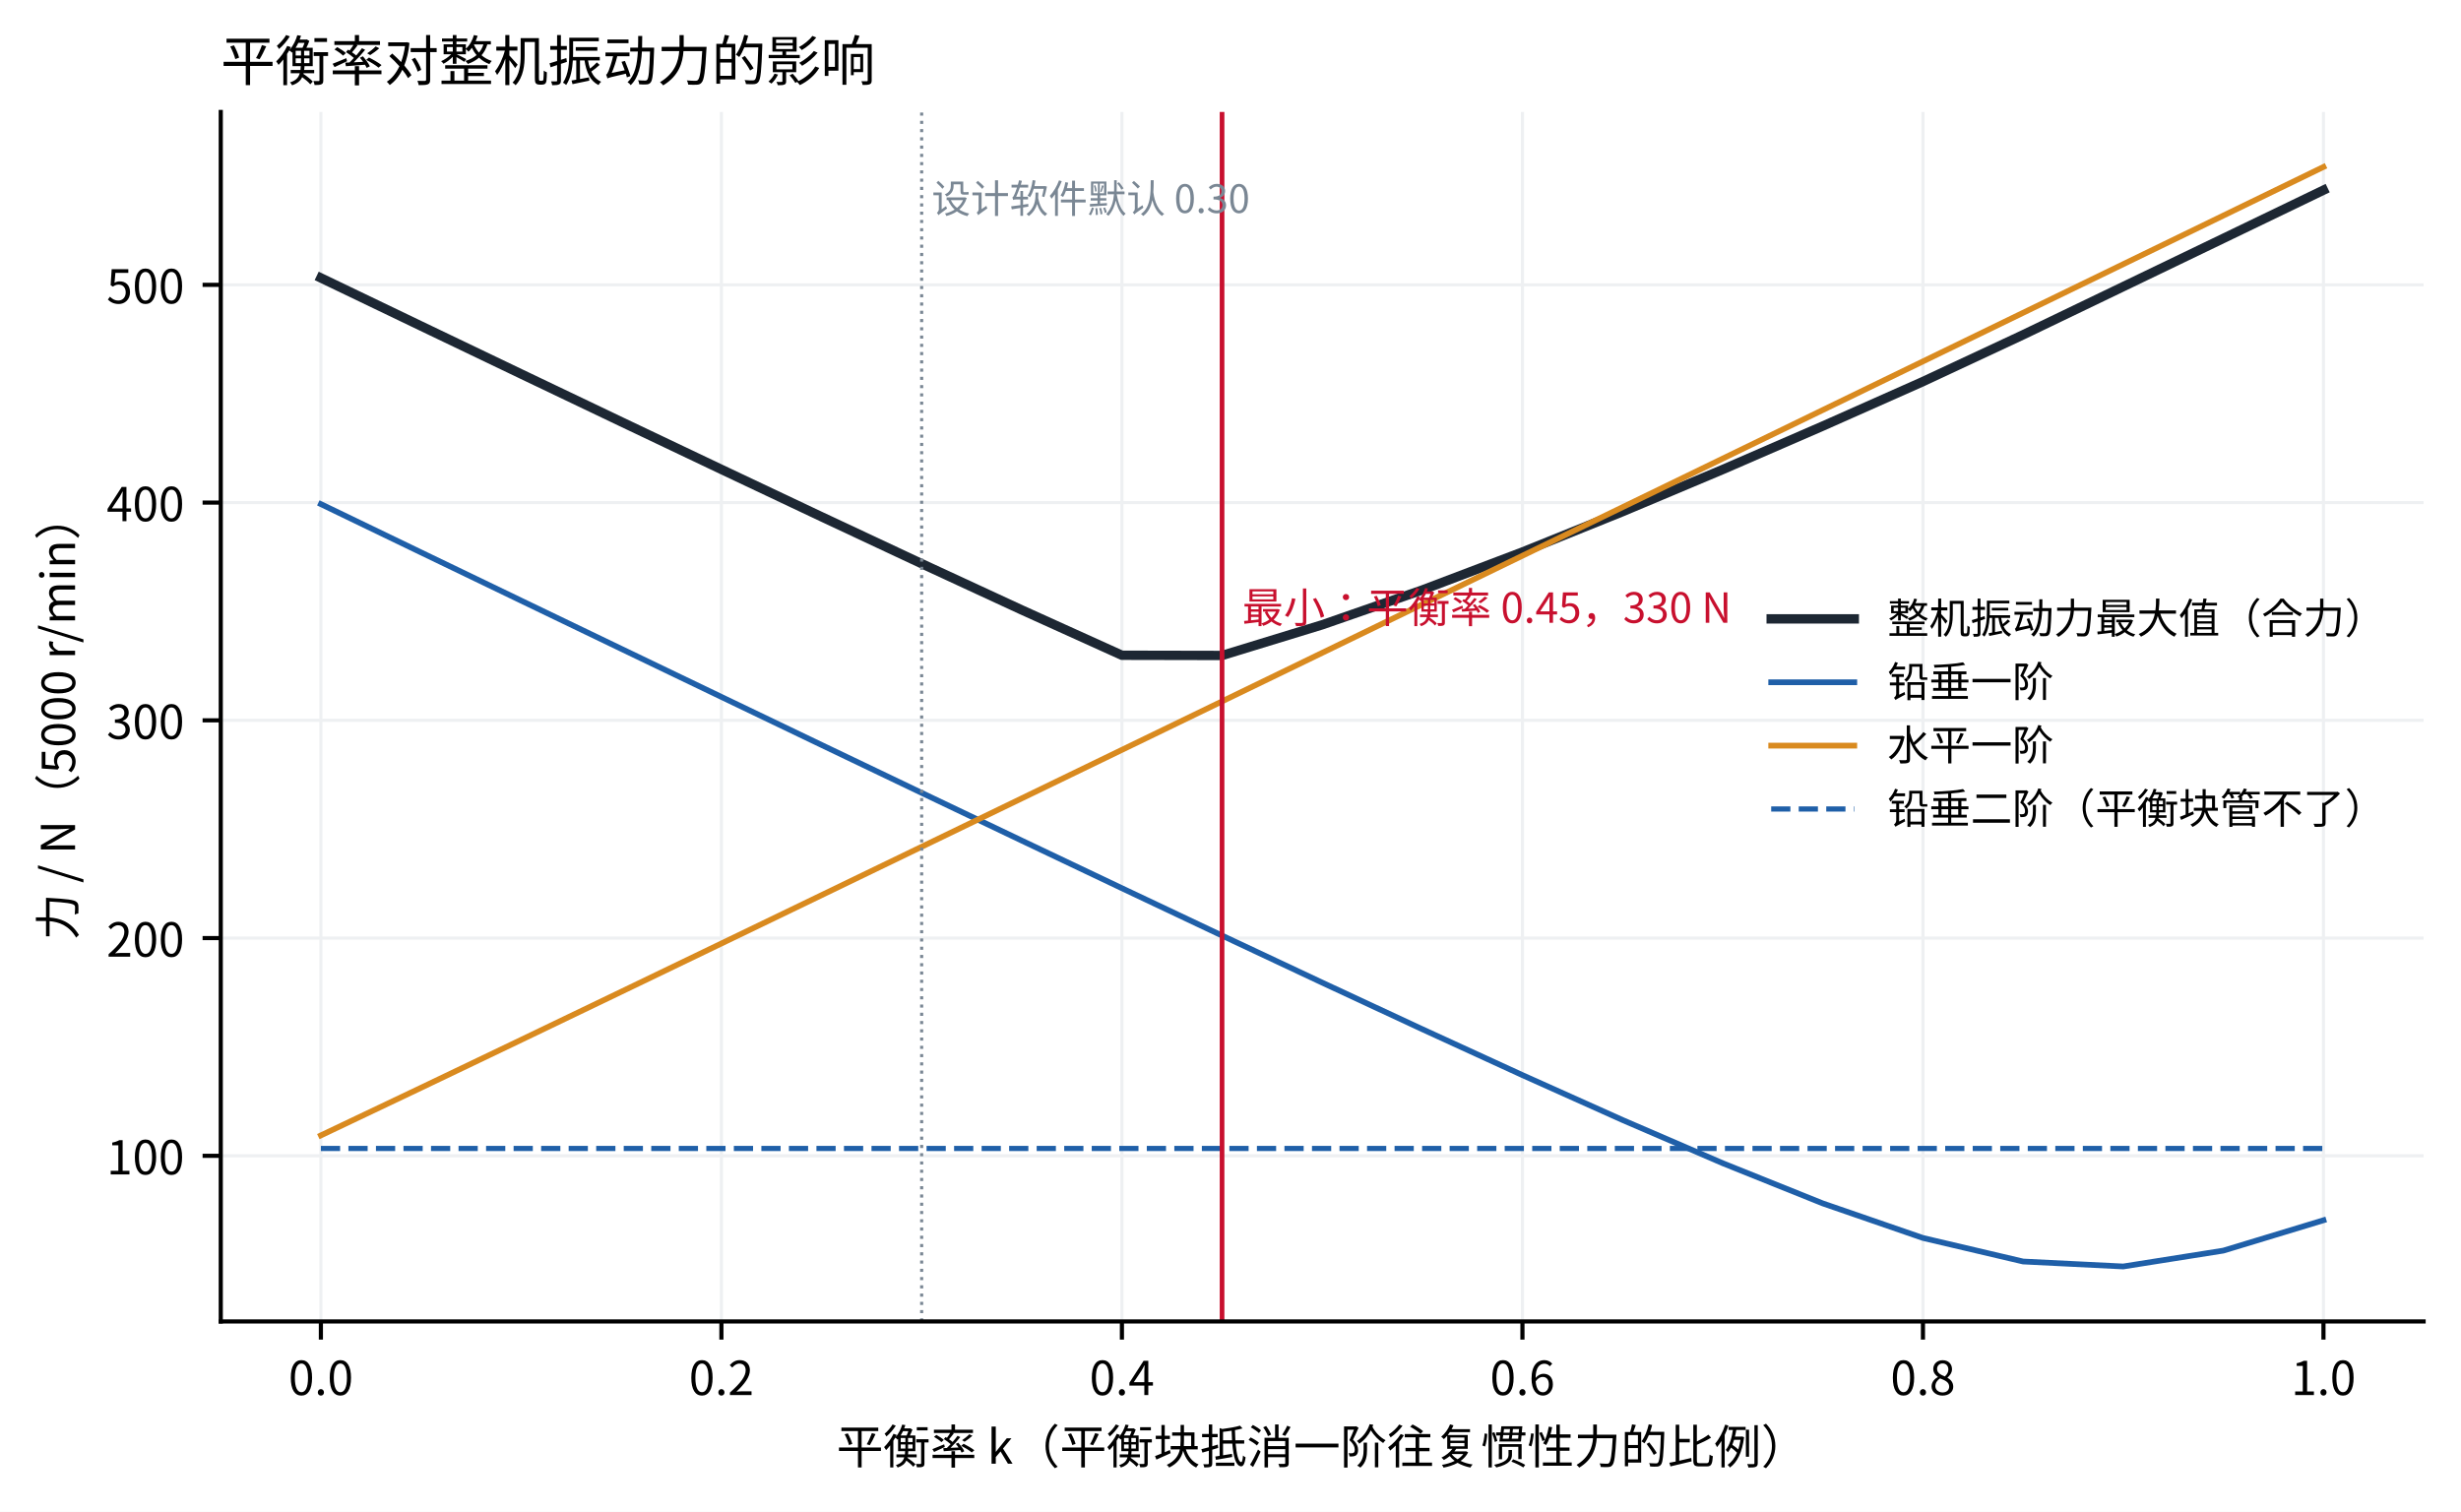
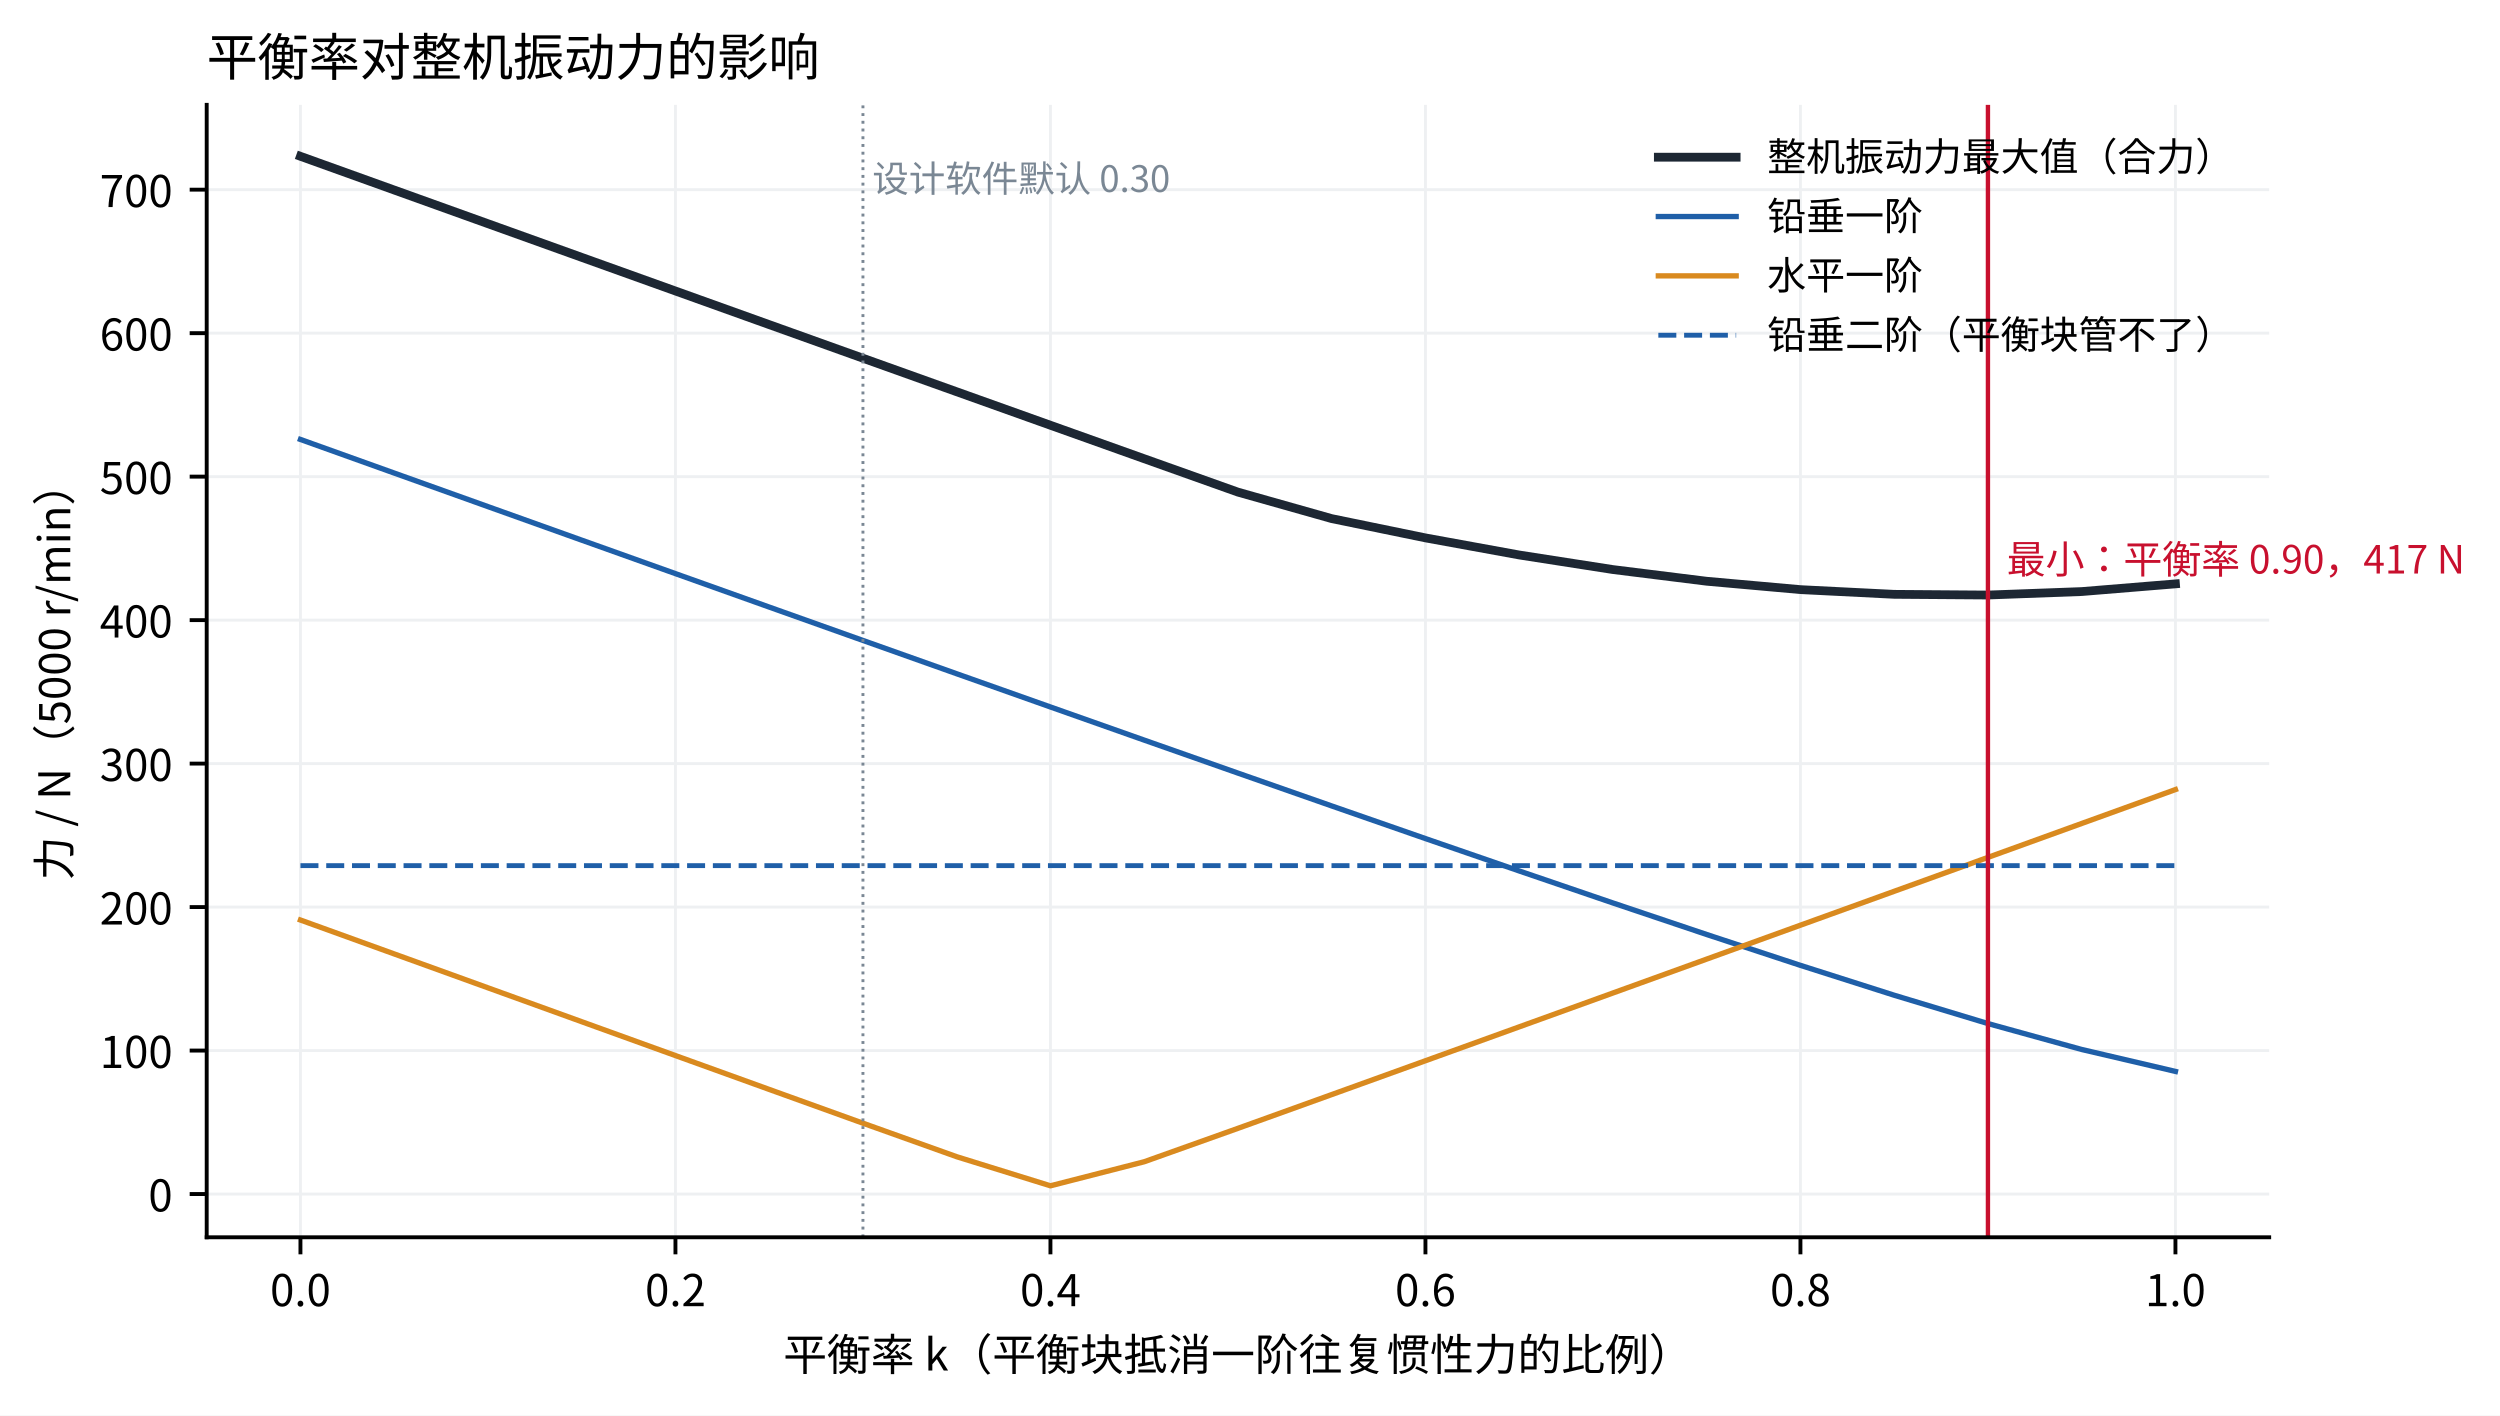
- <svg xmlns="http://www.w3.org/2000/svg" xmlns:xlink="http://www.w3.org/1999/xlink" width="473.78pt" height="291.055pt" viewBox="0 0 473.78 291.055" version="1.1">
+ <svg xmlns="http://www.w3.org/2000/svg" xmlns:xlink="http://www.w3.org/1999/xlink" width="514.039pt" height="291.055pt" viewBox="0 0 514.039 291.055" version="1.1">
  <defs>
    <style type="text/css">*{stroke-linejoin: round; stroke-linecap: butt}</style>
  </defs>
  <g id="figure_1">
    <g id="patch_1">
-       <path d="M 0 291.055  L 473.78 291.055  L 473.78 0  L 0 0  z " style="fill: #ffffff" />
+       <path d="M 0 291.055  L 514.039 291.055  L 514.039 0  L 0 0  z " style="fill: #ffffff" />
    </g>
    <g id="axes_1">
      <g id="patch_2">
        <path d="M 42.5 254.405  L 466.58 254.405  L 466.58 21.557  L 42.5 21.557  z " style="fill: #ffffff" />
      </g>
      <g id="matplotlib.axis_1">
        <g id="xtick_1">
          <g id="line2d_1">
-             <path d="M 61.776 254.405  L 61.776 21.557  " clip-path="url(#p861709c05c)" style="fill: none; stroke: #eef0f2; stroke-width: 0.6; stroke-linecap: square" />
+             <path d="M 61.776 254.405  L 61.776 21.557  " clip-path="url(#p75d8873962)" style="fill: none; stroke: #eef0f2; stroke-width: 0.6; stroke-linecap: square" />
          </g>
          <g id="line2d_2">
            <defs>
-               <path id="m00db17606e" d="M 0 0  L 0 3.5  " style="stroke: #000000; stroke-width: 0.8" />
+               <path id="ma115d3dbfc" d="M 0 0  L 0 3.5  " style="stroke: #000000; stroke-width: 0.8" />
            </defs>
            <g>
-               <use xlink:href="#m00db17606e" x="61.776" y="254.405" style="stroke: #000000; stroke-width: 0.8" />
+               <use xlink:href="#ma115d3dbfc" x="61.776" y="254.405" style="stroke: #000000; stroke-width: 0.8" />
            </g>
          </g>
          <g id="text_1">
            <text style="font-size: 9px; font-family: 'Noto Sans CJK JP', 'DejaVu Sans'; text-anchor: middle" x="61.776" y="268.569" transform="rotate(-0 61.77636 268.5688)">0.0</text>
          </g>
        </g>
        <g id="xtick_2">
          <g id="line2d_3">
-             <path d="M 138.882 254.405  L 138.882 21.557  " clip-path="url(#p861709c05c)" style="fill: none; stroke: #eef0f2; stroke-width: 0.6; stroke-linecap: square" />
+             <path d="M 138.882 254.405  L 138.882 21.557  " clip-path="url(#p75d8873962)" style="fill: none; stroke: #eef0f2; stroke-width: 0.6; stroke-linecap: square" />
          </g>
          <g id="line2d_4">
            <g>
-               <use xlink:href="#m00db17606e" x="138.882" y="254.405" style="stroke: #000000; stroke-width: 0.8" />
+               <use xlink:href="#ma115d3dbfc" x="138.882" y="254.405" style="stroke: #000000; stroke-width: 0.8" />
            </g>
          </g>
          <g id="text_2">
            <text style="font-size: 9px; font-family: 'Noto Sans CJK JP', 'DejaVu Sans'; text-anchor: middle" x="138.882" y="268.569" transform="rotate(-0 138.8818 268.5688)">0.2</text>
          </g>
        </g>
        <g id="xtick_3">
          <g id="line2d_5">
-             <path d="M 215.987 254.405  L 215.987 21.557  " clip-path="url(#p861709c05c)" style="fill: none; stroke: #eef0f2; stroke-width: 0.6; stroke-linecap: square" />
+             <path d="M 215.987 254.405  L 215.987 21.557  " clip-path="url(#p75d8873962)" style="fill: none; stroke: #eef0f2; stroke-width: 0.6; stroke-linecap: square" />
          </g>
          <g id="line2d_6">
            <g>
-               <use xlink:href="#m00db17606e" x="215.987" y="254.405" style="stroke: #000000; stroke-width: 0.8" />
+               <use xlink:href="#ma115d3dbfc" x="215.987" y="254.405" style="stroke: #000000; stroke-width: 0.8" />
            </g>
          </g>
          <g id="text_3">
            <text style="font-size: 9px; font-family: 'Noto Sans CJK JP', 'DejaVu Sans'; text-anchor: middle" x="215.987" y="268.569" transform="rotate(-0 215.9873 268.5688)">0.4</text>
          </g>
        </g>
        <g id="xtick_4">
          <g id="line2d_7">
-             <path d="M 293.093 254.405  L 293.093 21.557  " clip-path="url(#p861709c05c)" style="fill: none; stroke: #eef0f2; stroke-width: 0.6; stroke-linecap: square" />
+             <path d="M 293.093 254.405  L 293.093 21.557  " clip-path="url(#p75d8873962)" style="fill: none; stroke: #eef0f2; stroke-width: 0.6; stroke-linecap: square" />
          </g>
          <g id="line2d_8">
            <g>
-               <use xlink:href="#m00db17606e" x="293.093" y="254.405" style="stroke: #000000; stroke-width: 0.8" />
+               <use xlink:href="#ma115d3dbfc" x="293.093" y="254.405" style="stroke: #000000; stroke-width: 0.8" />
            </g>
          </g>
          <g id="text_4">
            <text style="font-size: 9px; font-family: 'Noto Sans CJK JP', 'DejaVu Sans'; text-anchor: middle" x="293.093" y="268.569" transform="rotate(-0 293.0927 268.5688)">0.6</text>
          </g>
        </g>
        <g id="xtick_5">
          <g id="line2d_9">
-             <path d="M 370.198 254.405  L 370.198 21.557  " clip-path="url(#p861709c05c)" style="fill: none; stroke: #eef0f2; stroke-width: 0.6; stroke-linecap: square" />
+             <path d="M 370.198 254.405  L 370.198 21.557  " clip-path="url(#p75d8873962)" style="fill: none; stroke: #eef0f2; stroke-width: 0.6; stroke-linecap: square" />
          </g>
          <g id="line2d_10">
            <g>
-               <use xlink:href="#m00db17606e" x="370.198" y="254.405" style="stroke: #000000; stroke-width: 0.8" />
+               <use xlink:href="#ma115d3dbfc" x="370.198" y="254.405" style="stroke: #000000; stroke-width: 0.8" />
            </g>
          </g>
          <g id="text_5">
            <text style="font-size: 9px; font-family: 'Noto Sans CJK JP', 'DejaVu Sans'; text-anchor: middle" x="370.198" y="268.569" transform="rotate(-0 370.1982 268.5688)">0.8</text>
          </g>
        </g>
        <g id="xtick_6">
          <g id="line2d_11">
-             <path d="M 447.304 254.405  L 447.304 21.557  " clip-path="url(#p861709c05c)" style="fill: none; stroke: #eef0f2; stroke-width: 0.6; stroke-linecap: square" />
+             <path d="M 447.304 254.405  L 447.304 21.557  " clip-path="url(#p75d8873962)" style="fill: none; stroke: #eef0f2; stroke-width: 0.6; stroke-linecap: square" />
          </g>
          <g id="line2d_12">
            <g>
-               <use xlink:href="#m00db17606e" x="447.304" y="254.405" style="stroke: #000000; stroke-width: 0.8" />
+               <use xlink:href="#ma115d3dbfc" x="447.304" y="254.405" style="stroke: #000000; stroke-width: 0.8" />
            </g>
          </g>
          <g id="text_6">
            <text style="font-size: 9px; font-family: 'Noto Sans CJK JP', 'DejaVu Sans'; text-anchor: middle" x="447.304" y="268.569" transform="rotate(-0 447.3036 268.5688)">1.0</text>
          </g>
        </g>
        <g id="text_7">
          <text style="font-size: 9px; font-family: 'Noto Sans CJK JP', 'DejaVu Sans'; text-anchor: middle" x="254.54" y="281.794" transform="rotate(-0 254.54 281.7938)">平衡率 k（平衡块抵消一阶往复惯性力的比例）</text>
        </g>
      </g>
      <g id="matplotlib.axis_2">
        <g id="ytick_1">
          <g id="line2d_13">
-             <path d="M 42.5 222.515  L 466.58 222.515  " clip-path="url(#p861709c05c)" style="fill: none; stroke: #eef0f2; stroke-width: 0.6; stroke-linecap: square" />
+             <path d="M 42.5 245.514  L 466.58 245.514  " clip-path="url(#p75d8873962)" style="fill: none; stroke: #eef0f2; stroke-width: 0.6; stroke-linecap: square" />
          </g>
          <g id="line2d_14">
            <defs>
-               <path id="m53fa6893d4" d="M 0 0  L -3.5 0  " style="stroke: #000000; stroke-width: 0.8" />
+               <path id="m20e9910802" d="M 0 0  L -3.5 0  " style="stroke: #000000; stroke-width: 0.8" />
            </defs>
            <g>
-               <use xlink:href="#m53fa6893d4" x="42.5" y="222.515" style="stroke: #000000; stroke-width: 0.8" />
+               <use xlink:href="#m20e9910802" x="42.5" y="245.514" style="stroke: #000000; stroke-width: 0.8" />
            </g>
          </g>
          <g id="text_8">
-             <text style="font-size: 9px; font-family: 'Noto Sans CJK JP', 'DejaVu Sans'; text-anchor: end" x="35.5" y="226.097" transform="rotate(-0 35.5 226.097)">100</text>
+             <text style="font-size: 9px; font-family: 'Noto Sans CJK JP', 'DejaVu Sans'; text-anchor: end" x="35.5" y="249.096" transform="rotate(-0 35.5 249.0961)">0</text>
          </g>
        </g>
        <g id="ytick_2">
          <g id="line2d_15">
-             <path d="M 42.5 180.595  L 466.58 180.595  " clip-path="url(#p861709c05c)" style="fill: none; stroke: #eef0f2; stroke-width: 0.6; stroke-linecap: square" />
+             <path d="M 42.5 216.013  L 466.58 216.013  " clip-path="url(#p75d8873962)" style="fill: none; stroke: #eef0f2; stroke-width: 0.6; stroke-linecap: square" />
          </g>
          <g id="line2d_16">
            <g>
-               <use xlink:href="#m53fa6893d4" x="42.5" y="180.595" style="stroke: #000000; stroke-width: 0.8" />
+               <use xlink:href="#m20e9910802" x="42.5" y="216.013" style="stroke: #000000; stroke-width: 0.8" />
            </g>
          </g>
          <g id="text_9">
-             <text style="font-size: 9px; font-family: 'Noto Sans CJK JP', 'DejaVu Sans'; text-anchor: end" x="35.5" y="184.177" transform="rotate(-0 35.5 184.1771)">200</text>
+             <text style="font-size: 9px; font-family: 'Noto Sans CJK JP', 'DejaVu Sans'; text-anchor: end" x="35.5" y="219.594" transform="rotate(-0 35.5 219.5943)">100</text>
          </g>
        </g>
        <g id="ytick_3">
          <g id="line2d_17">
-             <path d="M 42.5 138.675  L 466.58 138.675  " clip-path="url(#p861709c05c)" style="fill: none; stroke: #eef0f2; stroke-width: 0.6; stroke-linecap: square" />
+             <path d="M 42.5 186.511  L 466.58 186.511  " clip-path="url(#p75d8873962)" style="fill: none; stroke: #eef0f2; stroke-width: 0.6; stroke-linecap: square" />
          </g>
          <g id="line2d_18">
            <g>
-               <use xlink:href="#m53fa6893d4" x="42.5" y="138.675" style="stroke: #000000; stroke-width: 0.8" />
+               <use xlink:href="#m20e9910802" x="42.5" y="186.511" style="stroke: #000000; stroke-width: 0.8" />
            </g>
          </g>
          <g id="text_10">
-             <text style="font-size: 9px; font-family: 'Noto Sans CJK JP', 'DejaVu Sans'; text-anchor: end" x="35.5" y="142.257" transform="rotate(-0 35.5 142.2572)">300</text>
+             <text style="font-size: 9px; font-family: 'Noto Sans CJK JP', 'DejaVu Sans'; text-anchor: end" x="35.5" y="190.092" transform="rotate(-0 35.5 190.0924)">200</text>
          </g>
        </g>
        <g id="ytick_4">
          <g id="line2d_19">
-             <path d="M 42.5 96.756  L 466.58 96.756  " clip-path="url(#p861709c05c)" style="fill: none; stroke: #eef0f2; stroke-width: 0.6; stroke-linecap: square" />
+             <path d="M 42.5 157.009  L 466.58 157.009  " clip-path="url(#p75d8873962)" style="fill: none; stroke: #eef0f2; stroke-width: 0.6; stroke-linecap: square" />
          </g>
          <g id="line2d_20">
            <g>
-               <use xlink:href="#m53fa6893d4" x="42.5" y="96.756" style="stroke: #000000; stroke-width: 0.8" />
+               <use xlink:href="#m20e9910802" x="42.5" y="157.009" style="stroke: #000000; stroke-width: 0.8" />
            </g>
          </g>
          <g id="text_11">
-             <text style="font-size: 9px; font-family: 'Noto Sans CJK JP', 'DejaVu Sans'; text-anchor: end" x="35.5" y="100.337" transform="rotate(-0 35.5 100.3373)">400</text>
+             <text style="font-size: 9px; font-family: 'Noto Sans CJK JP', 'DejaVu Sans'; text-anchor: end" x="35.5" y="160.591" transform="rotate(-0 35.5 160.5906)">300</text>
          </g>
        </g>
        <g id="ytick_5">
          <g id="line2d_21">
-             <path d="M 42.5 54.836  L 466.58 54.836  " clip-path="url(#p861709c05c)" style="fill: none; stroke: #eef0f2; stroke-width: 0.6; stroke-linecap: square" />
+             <path d="M 42.5 127.507  L 466.58 127.507  " clip-path="url(#p75d8873962)" style="fill: none; stroke: #eef0f2; stroke-width: 0.6; stroke-linecap: square" />
          </g>
          <g id="line2d_22">
            <g>
-               <use xlink:href="#m53fa6893d4" x="42.5" y="54.836" style="stroke: #000000; stroke-width: 0.8" />
+               <use xlink:href="#m20e9910802" x="42.5" y="127.507" style="stroke: #000000; stroke-width: 0.8" />
            </g>
          </g>
          <g id="text_12">
-             <text style="font-size: 9px; font-family: 'Noto Sans CJK JP', 'DejaVu Sans'; text-anchor: end" x="35.5" y="58.417" transform="rotate(-0 35.5 58.41743)">500</text>
-           </g>
-         </g>
-         <g id="text_13">
+             <text style="font-size: 9px; font-family: 'Noto Sans CJK JP', 'DejaVu Sans'; text-anchor: end" x="35.5" y="131.089" transform="rotate(-0 35.5 131.0888)">400</text>
+           </g>
+         </g>
+         <g id="ytick_6">
+           <g id="line2d_23">
+             <path d="M 42.5 98.005  L 466.58 98.005  " clip-path="url(#p75d8873962)" style="fill: none; stroke: #eef0f2; stroke-width: 0.6; stroke-linecap: square" />
+           </g>
+           <g id="line2d_24">
+             <g>
+               <use xlink:href="#m20e9910802" x="42.5" y="98.005" style="stroke: #000000; stroke-width: 0.8" />
+             </g>
+           </g>
+           <g id="text_13">
+             <text style="font-size: 9px; font-family: 'Noto Sans CJK JP', 'DejaVu Sans'; text-anchor: end" x="35.5" y="101.587" transform="rotate(-0 35.5 101.5869)">500</text>
+           </g>
+         </g>
+         <g id="ytick_7">
+           <g id="line2d_25">
+             <path d="M 42.5 68.503  L 466.58 68.503  " clip-path="url(#p75d8873962)" style="fill: none; stroke: #eef0f2; stroke-width: 0.6; stroke-linecap: square" />
+           </g>
+           <g id="line2d_26">
+             <g>
+               <use xlink:href="#m20e9910802" x="42.5" y="68.503" style="stroke: #000000; stroke-width: 0.8" />
+             </g>
+           </g>
+           <g id="text_14">
+             <text style="font-size: 9px; font-family: 'Noto Sans CJK JP', 'DejaVu Sans'; text-anchor: end" x="35.5" y="72.085" transform="rotate(-0 35.5 72.0851)">600</text>
+           </g>
+         </g>
+         <g id="ytick_8">
+           <g id="line2d_27">
+             <path d="M 42.5 39.002  L 466.58 39.002  " clip-path="url(#p75d8873962)" style="fill: none; stroke: #eef0f2; stroke-width: 0.6; stroke-linecap: square" />
+           </g>
+           <g id="line2d_28">
+             <g>
+               <use xlink:href="#m20e9910802" x="42.5" y="39.002" style="stroke: #000000; stroke-width: 0.8" />
+             </g>
+           </g>
+           <g id="text_15">
+             <text style="font-size: 9px; font-family: 'Noto Sans CJK JP', 'DejaVu Sans'; text-anchor: end" x="35.5" y="42.583" transform="rotate(-0 35.5 42.58326)">700</text>
+           </g>
+         </g>
+         <g id="text_16">
          <text style="font-size: 9px; font-family: 'Noto Sans CJK JP', 'DejaVu Sans'; text-anchor: middle" x="14.453" y="137.981" transform="rotate(-90 14.45344 137.9813)">力 / N（5000 r/min）</text>
        </g>
      </g>
-       <g id="line2d_23">
-         <path d="M 61.776 53.506  L 81.053 62.763  L 100.329 71.998  L 119.605 81.204  L 138.882 90.372  L 158.158 99.485  L 177.435 108.518  L 196.711 117.432  L 215.987 126.151  L 235.264 126.19  L 254.54 120.287  L 273.816 113.583  L 293.093 106.272  L 312.369 98.504  L 331.645 90.393  L 350.922 82.023  L 370.198 73.459  L 389.475 64.454  L 408.751 55.182  L 428.027 45.899  L 447.304 36.605  " clip-path="url(#p861709c05c)" style="fill: none; stroke: #1d2733; stroke-width: 1.8; stroke-linecap: square" />
-       </g>
-       <g id="line2d_24">
-         <path d="M 61.776 97.053  L 81.053 106.349  L 100.329 115.635  L 119.605 124.91  L 138.882 134.171  L 158.158 143.416  L 177.435 152.64  L 196.711 161.837  L 215.987 171  L 235.264 180.118  L 254.54 189.173  L 273.816 198.141  L 293.093 206.981  L 312.369 215.623  L 331.645 223.939  L 350.922 231.682  L 370.198 238.334  L 389.475 242.865  L 408.751 243.821  L 428.027 240.768  L 447.304 234.923  " clip-path="url(#p861709c05c)" style="fill: none; stroke: #1f5fa8; stroke-width: 1.1; stroke-linecap: square" />
-       </g>
-       <g id="line2d_25">
-         <path d="M 61.776 218.584  L 81.053 209.416  L 100.329 200.19  L 119.605 190.927  L 138.882 181.64  L 158.158 172.336  L 177.435 163.02  L 196.711 153.695  L 215.987 144.363  L 235.264 135.026  L 254.54 125.684  L 273.816 116.339  L 293.093 106.99  L 312.369 97.64  L 331.645 88.287  L 350.922 78.932  L 370.198 69.576  L 389.475 60.219  L 408.751 50.861  L 428.027 41.502  L 447.304 32.141  " clip-path="url(#p861709c05c)" style="fill: none; stroke: #d98a1f; stroke-width: 1.1; stroke-linecap: square" />
-       </g>
-       <g id="line2d_26">
-         <path d="M 61.776 221.103  L 81.053 221.103  L 100.329 221.103  L 119.605 221.103  L 138.882 221.103  L 158.158 221.103  L 177.435 221.103  L 196.711 221.103  L 215.987 221.103  L 235.264 221.103  L 254.54 221.103  L 273.816 221.103  L 293.093 221.103  L 312.369 221.103  L 331.645 221.103  L 350.922 221.103  L 370.198 221.103  L 389.475 221.103  L 408.751 221.103  L 428.027 221.103  L 447.304 221.103  " clip-path="url(#p861709c05c)" style="fill: none; stroke-dasharray: 3.7,1.6; stroke-dashoffset: 0; stroke: #1f5fa8" />
-       </g>
-       <g id="line2d_27">
-         <path d="M 235.264 254.405  L 235.264 21.557  " clip-path="url(#p861709c05c)" style="fill: none; stroke: #c8102e; stroke-width: 0.9; stroke-linecap: square" />
-       </g>
-       <g id="line2d_28">
-         <path d="M 177.435 254.405  L 177.435 21.557  " clip-path="url(#p861709c05c)" style="fill: none; stroke-dasharray: 0.6,0.99; stroke-dashoffset: 0; stroke: #7a8794; stroke-width: 0.6" />
+       <g id="line2d_29">
+         <path d="M 61.776 32.141  L 81.053 39.072  L 100.329 45.997  L 119.605 52.918  L 138.882 59.835  L 158.158 66.748  L 177.435 73.656  L 196.711 80.552  L 215.987 87.441  L 235.264 94.321  L 254.54 101.189  L 273.816 106.636  L 293.093 110.599  L 312.369 114.113  L 331.645 117.112  L 350.922 119.513  L 370.198 121.236  L 389.475 122.204  L 408.751 122.348  L 428.027 121.634  L 447.304 120.053  " clip-path="url(#p75d8873962)" style="fill: none; stroke: #1d2733; stroke-width: 1.8; stroke-linecap: square" />
+       </g>
+       <g id="line2d_30">
+         <path d="M 61.776 90.36  L 81.053 97.268  L 100.329 104.169  L 119.605 111.063  L 138.882 117.948  L 158.158 124.823  L 177.435 131.687  L 196.711 138.535  L 215.987 145.367  L 235.264 152.178  L 254.54 158.962  L 273.816 165.714  L 293.093 172.425  L 312.369 179.081  L 331.645 185.665  L 350.922 192.15  L 370.198 198.495  L 389.475 204.635  L 408.751 210.461  L 428.027 215.79  L 447.304 220.302  " clip-path="url(#p75d8873962)" style="fill: none; stroke: #1f5fa8; stroke-width: 1.1; stroke-linecap: square" />
+       </g>
+       <g id="line2d_31">
+         <path d="M 61.776 189.172  L 81.053 196.142  L 100.329 203.111  L 119.605 210.079  L 138.882 217.043  L 158.158 224.002  L 177.435 230.947  L 196.711 237.839  L 215.987 243.821  L 235.264 238.875  L 254.54 232.003  L 273.816 225.062  L 293.093 218.105  L 312.369 211.141  L 331.645 204.174  L 350.922 197.205  L 370.198 190.234  L 389.475 183.264  L 408.751 176.292  L 428.027 169.32  L 447.304 162.348  " clip-path="url(#p75d8873962)" style="fill: none; stroke: #d98a1f; stroke-width: 1.1; stroke-linecap: square" />
+       </g>
+       <g id="line2d_32">
+         <path d="M 61.776 177.993  L 81.053 177.993  L 100.329 177.993  L 119.605 177.993  L 138.882 177.993  L 158.158 177.993  L 177.435 177.993  L 196.711 177.993  L 215.987 177.993  L 235.264 177.993  L 254.54 177.993  L 273.816 177.993  L 293.093 177.993  L 312.369 177.993  L 331.645 177.993  L 350.922 177.993  L 370.198 177.993  L 389.475 177.993  L 408.751 177.993  L 428.027 177.993  L 447.304 177.993  " clip-path="url(#p75d8873962)" style="fill: none; stroke-dasharray: 3.7,1.6; stroke-dashoffset: 0; stroke: #1f5fa8" />
+       </g>
+       <g id="line2d_33">
+         <path d="M 408.751 254.405  L 408.751 21.557  " clip-path="url(#p75d8873962)" style="fill: none; stroke: #c8102e; stroke-width: 0.9; stroke-linecap: square" />
+       </g>
+       <g id="line2d_34">
+         <path d="M 177.435 254.405  L 177.435 21.557  " clip-path="url(#p75d8873962)" style="fill: none; stroke-dasharray: 0.6,0.99; stroke-dashoffset: 0; stroke: #7a8794; stroke-width: 0.6" />
      </g>
      <g id="patch_3">
        <path d="M 42.5 254.405  L 42.5 21.557  " style="fill: none; stroke: #000000; stroke-width: 0.8; stroke-linejoin: miter; stroke-linecap: square" />
      </g>
      <g id="patch_4">
        <path d="M 42.5 254.405  L 466.58 254.405  " style="fill: none; stroke: #000000; stroke-width: 0.8; stroke-linejoin: miter; stroke-linecap: square" />
      </g>
-       <g id="text_14">
-         <text style="font-size: 8px; font-family: 'Noto Sans CJK JP', 'DejaVu Sans'; text-anchor: start; fill: #c8102e" x="239.119" y="119.902" transform="rotate(-0 239.1189 119.9022)">最小：平衡率 0.45，330 N</text>
-       </g>
-       <g id="text_15">
-         <text style="font-size: 7.5px; font-family: 'Noto Sans CJK JP', 'DejaVu Sans'; text-anchor: start; fill: #7a8794" x="179.362" y="40.988" transform="rotate(-0 179.3622 40.98757)">设计软件默认 0.30</text>
-       </g>
-       <g id="text_16">
+       <g id="text_17">
+         <text style="font-size: 8px; font-family: 'Noto Sans CJK JP', 'DejaVu Sans'; text-anchor: start; fill: #c8102e" x="412.606" y="117.923" transform="rotate(-0 412.6062 117.923)">最小：平衡率 0.90，417 N</text>
+       </g>
+       <g id="text_18">
+         <text style="font-size: 7.5px; font-family: 'Noto Sans CJK JP', 'DejaVu Sans'; text-anchor: start; fill: #7a8794" x="179.362" y="39.474" transform="rotate(-0 179.3622 39.47391)">设计软件默认 0.30</text>
+       </g>
+       <g id="text_19">
        <text style="font-size: 10.5px; font-family: 'Noto Sans CJK JP', 'DejaVu Sans'; text-anchor: start" x="42.5" y="15.557" transform="rotate(-0 42.5 15.55734)">平衡率对整机振动力的影响</text>
      </g>
      <g id="legend_1">
-         <g id="line2d_29">
-           <path d="M 340.98 119.149  L 348.98 119.149  L 356.98 119.149  " style="fill: none; stroke: #1d2733; stroke-width: 1.8; stroke-linecap: square" />
-         </g>
-         <g id="text_17">
-           <text style="font-size: 8px; font-family: 'Noto Sans CJK JP', 'DejaVu Sans'; text-anchor: start" x="363.38" y="121.949" transform="rotate(-0 363.38 121.9488)">整机振动力最大值（合力）</text>
-         </g>
-         <g id="line2d_30">
-           <path d="M 340.98 131.349  L 348.98 131.349  L 356.98 131.349  " style="fill: none; stroke: #1f5fa8; stroke-width: 1.1; stroke-linecap: square" />
-         </g>
-         <g id="text_18">
-           <text style="font-size: 8px; font-family: 'Noto Sans CJK JP', 'DejaVu Sans'; text-anchor: start" x="363.38" y="134.149" transform="rotate(-0 363.38 134.1488)">铅垂一阶</text>
-         </g>
-         <g id="line2d_31">
-           <path d="M 340.98 143.549  L 348.98 143.549  L 356.98 143.549  " style="fill: none; stroke: #d98a1f; stroke-width: 1.1; stroke-linecap: square" />
-         </g>
-         <g id="text_19">
-           <text style="font-size: 8px; font-family: 'Noto Sans CJK JP', 'DejaVu Sans'; text-anchor: start" x="363.38" y="146.349" transform="rotate(-0 363.38 146.3488)">水平一阶</text>
-         </g>
-         <g id="line2d_32">
-           <path d="M 340.98 155.749  L 348.98 155.749  L 356.98 155.749  " style="fill: none; stroke-dasharray: 3.7,1.6; stroke-dashoffset: 0; stroke: #1f5fa8" />
+         <g id="line2d_35">
+           <path d="M 340.98 32.325  L 348.98 32.325  L 356.98 32.325  " style="fill: none; stroke: #1d2733; stroke-width: 1.8; stroke-linecap: square" />
        </g>
        <g id="text_20">
-           <text style="font-size: 8px; font-family: 'Noto Sans CJK JP', 'DejaVu Sans'; text-anchor: start" x="363.38" y="158.549" transform="rotate(-0 363.38 158.5488)">铅垂二阶（平衡块管不了）</text>
+           <text style="font-size: 8px; font-family: 'Noto Sans CJK JP', 'DejaVu Sans'; text-anchor: start" x="363.38" y="35.125" transform="rotate(-0 363.38 35.12484)">整机振动力最大值（合力）</text>
+         </g>
+         <g id="line2d_36">
+           <path d="M 340.98 44.525  L 348.98 44.525  L 356.98 44.525  " style="fill: none; stroke: #1f5fa8; stroke-width: 1.1; stroke-linecap: square" />
+         </g>
+         <g id="text_21">
+           <text style="font-size: 8px; font-family: 'Noto Sans CJK JP', 'DejaVu Sans'; text-anchor: start" x="363.38" y="47.325" transform="rotate(-0 363.38 47.32484)">铅垂一阶</text>
+         </g>
+         <g id="line2d_37">
+           <path d="M 340.98 56.725  L 348.98 56.725  L 356.98 56.725  " style="fill: none; stroke: #d98a1f; stroke-width: 1.1; stroke-linecap: square" />
+         </g>
+         <g id="text_22">
+           <text style="font-size: 8px; font-family: 'Noto Sans CJK JP', 'DejaVu Sans'; text-anchor: start" x="363.38" y="59.525" transform="rotate(-0 363.38 59.52484)">水平一阶</text>
+         </g>
+         <g id="line2d_38">
+           <path d="M 340.98 68.925  L 348.98 68.925  L 356.98 68.925  " style="fill: none; stroke-dasharray: 3.7,1.6; stroke-dashoffset: 0; stroke: #1f5fa8" />
+         </g>
+         <g id="text_23">
+           <text style="font-size: 8px; font-family: 'Noto Sans CJK JP', 'DejaVu Sans'; text-anchor: start" x="363.38" y="71.725" transform="rotate(-0 363.38 71.72484)">铅垂二阶（平衡块管不了）</text>
        </g>
      </g>
    </g>
  </g>
  <defs>
-     <clipPath id="p861709c05c">
+     <clipPath id="p75d8873962">
      <rect x="42.5" y="21.557" width="424.08" height="232.848" />
    </clipPath>
  </defs>
</svg>
